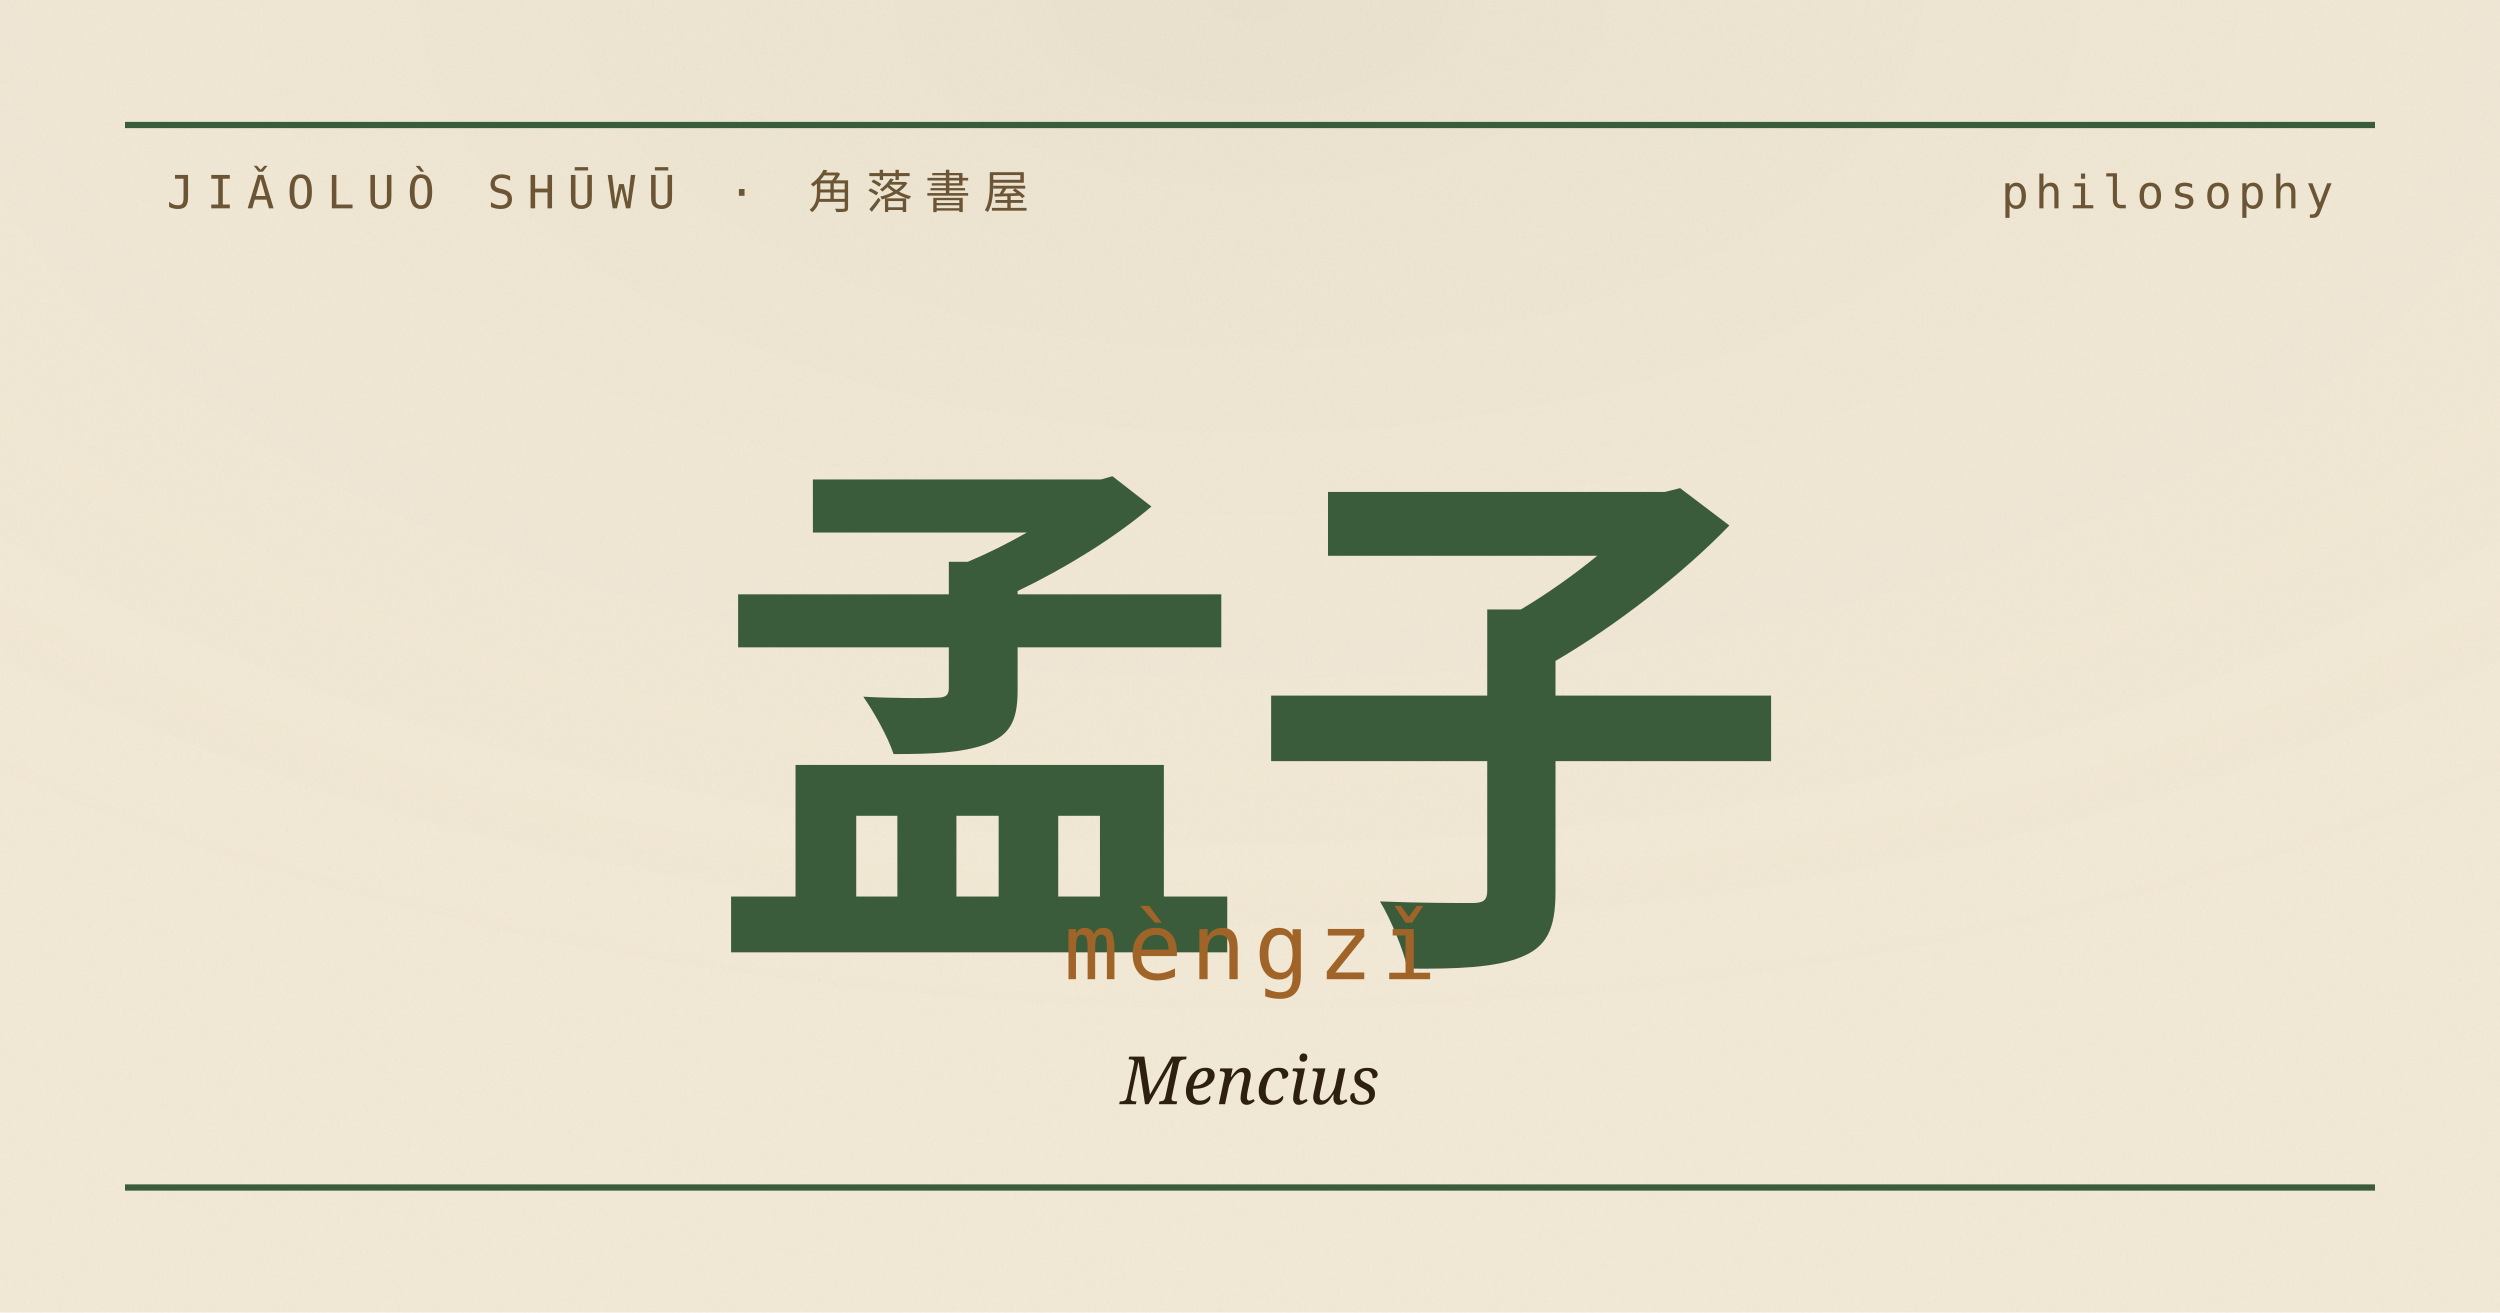
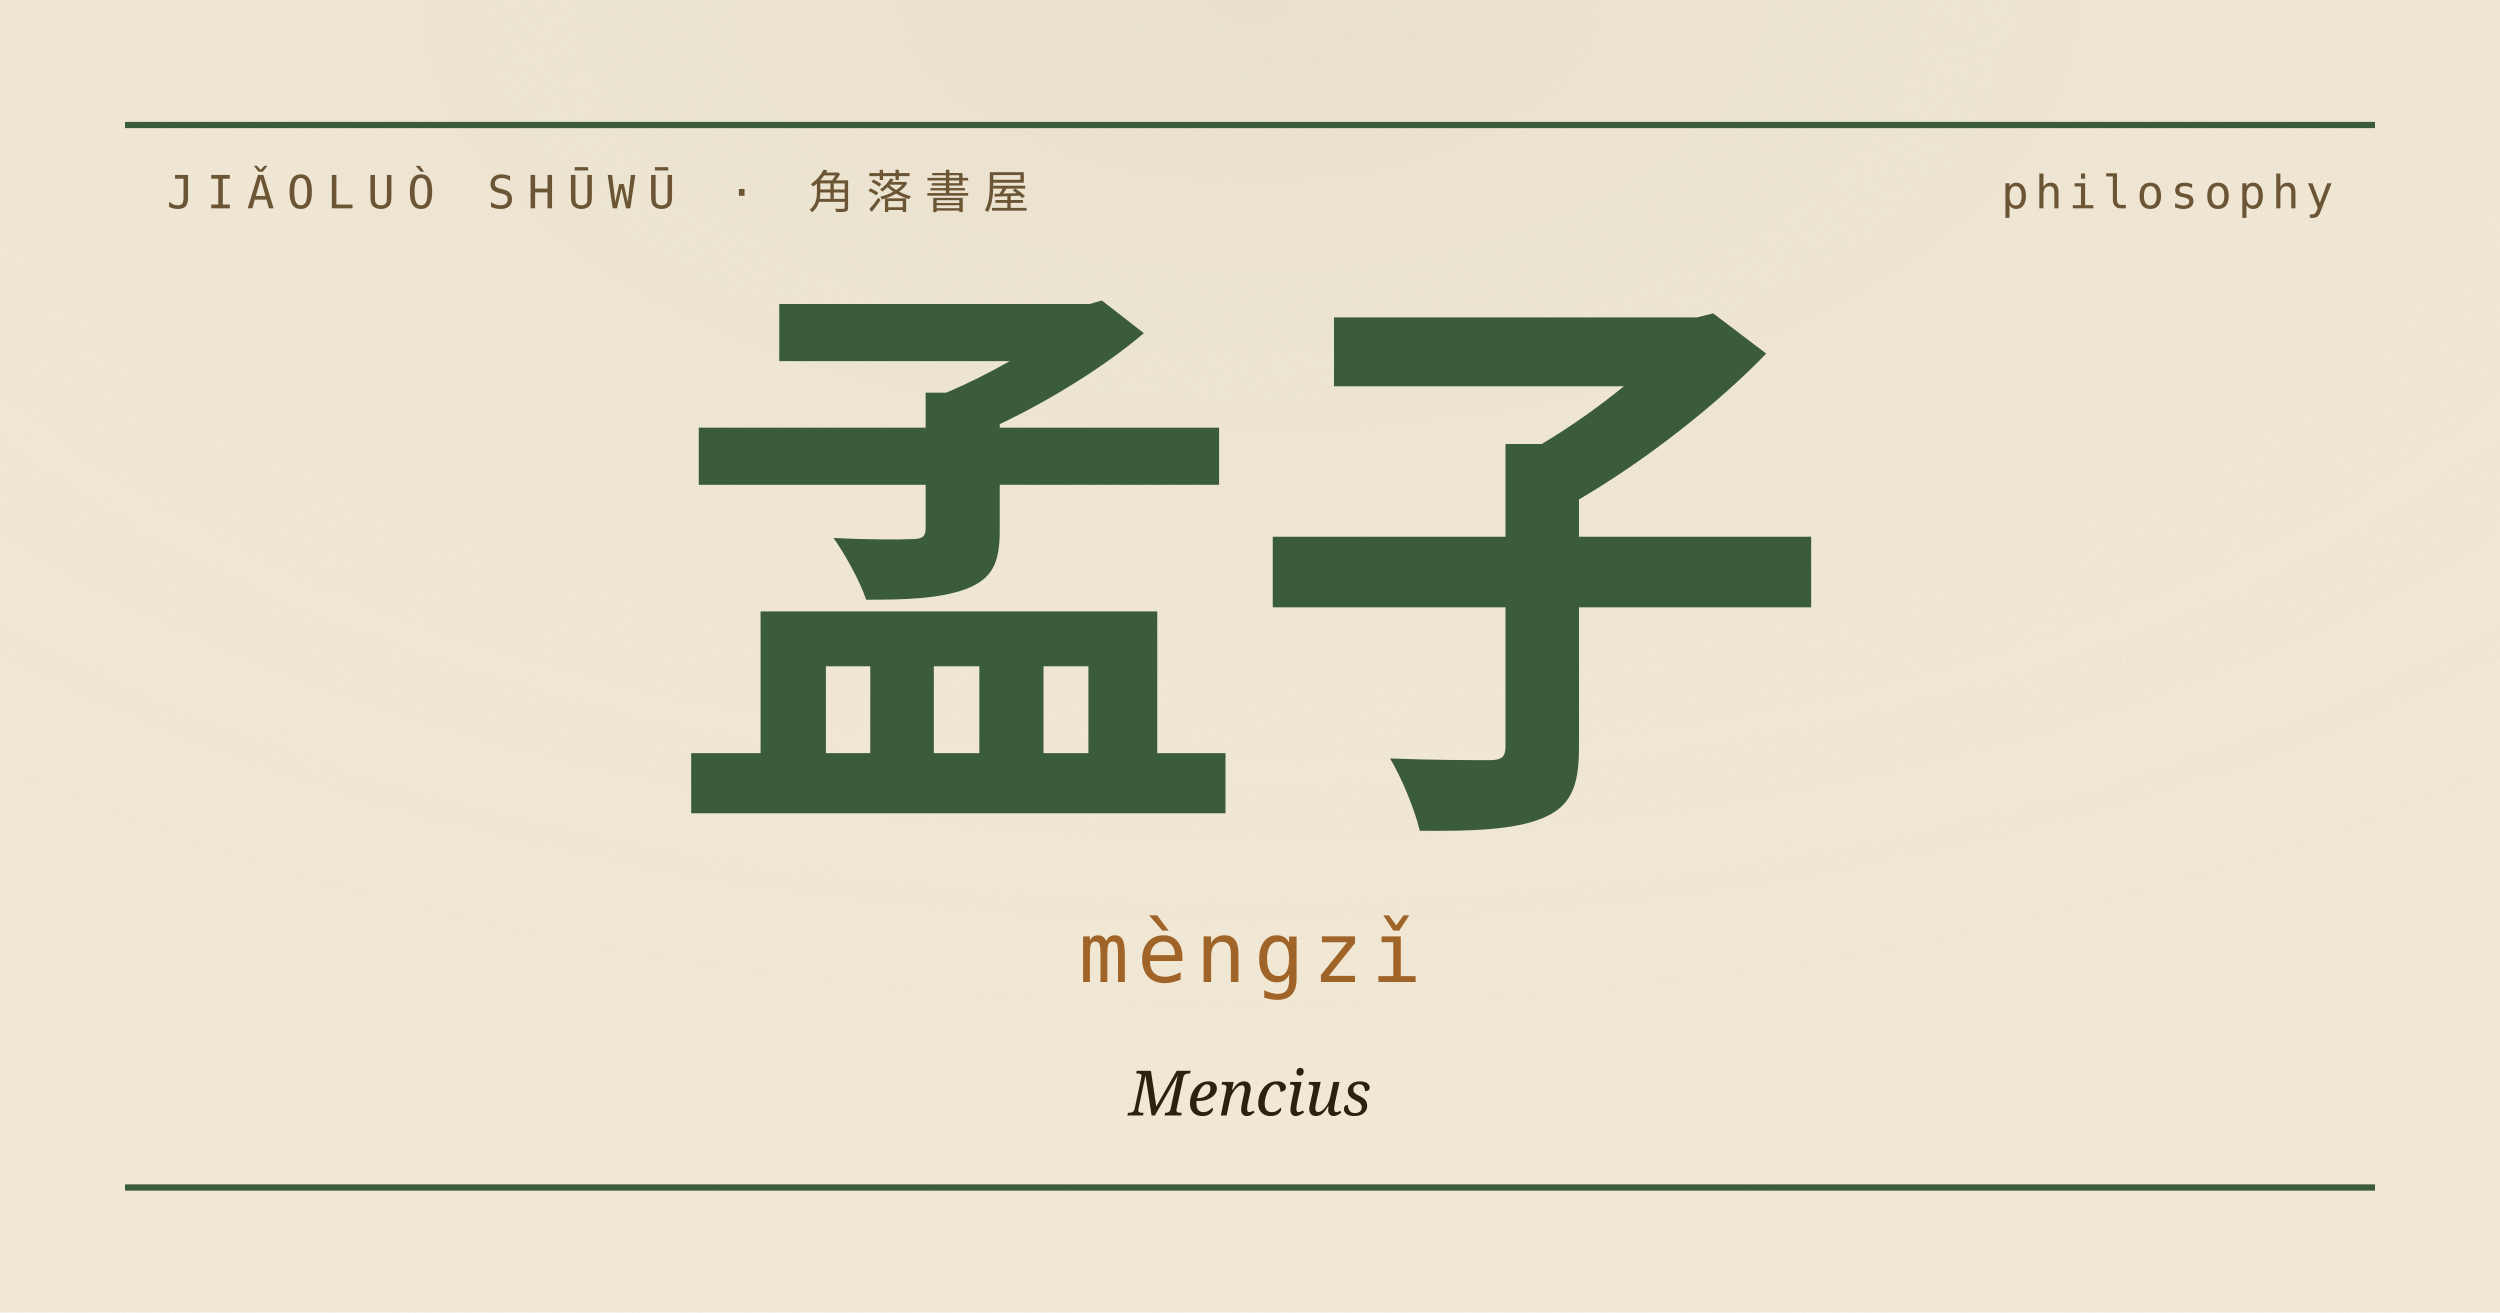
<svg xmlns="http://www.w3.org/2000/svg" viewBox="0 0 1200 630" width="1200" height="630">
  <defs>
    <filter id="paper">
      <feTurbulence type="fractalNoise" baseFrequency="0.65" numOctaves="5" stitchTiles="stitch" />
      <feColorMatrix type="saturate" values="0" />
    </filter>
    <radialGradient id="vignette" cx="50%" cy="0%" r="80%">
      <stop offset="0%" stop-color="#3a5c3a" stop-opacity="0.05" />
      <stop offset="100%" stop-color="#f2e8d5" stop-opacity="0" />
    </radialGradient>
  </defs>
  <rect width="1200" height="630" fill="#f2e8d5" />
  <rect width="1200" height="630" fill="url(#vignette)" />
  <rect width="1200" height="630" filter="url(#paper)" opacity="0.06" />
  <line x1="60" y1="60" x2="1140" y2="60" stroke="#3a5c3a" stroke-width="3" />
  <line x1="60" y1="570" x2="1140" y2="570" stroke="#3a5c3a" stroke-width="3" />
  <text x="80" y="100" font-family="Inconsolata, monospace" font-size="22" letter-spacing="6" fill="#6b5535" text-transform="uppercase">JIǍOLUÒ SHŪWŪ · 角落書屋</text>
  <text x="1120" y="100" font-family="Inconsolata, monospace" font-size="22" letter-spacing="3" fill="#6b5535" text-anchor="end">philosophy</text>
-   <text x="600" y="350" font-family="Noto Serif SC, serif" font-size="260" font-weight="700" fill="#3a5c3a" text-anchor="middle" dominant-baseline="middle">孟子</text>
-   <text x="600" y="470" font-family="Inconsolata, monospace" font-size="44" letter-spacing="4" fill="#a06428" text-anchor="middle">mèngzǐ</text>
-   <text x="600" y="530" font-family="Cormorant Garamond, Georgia, serif" font-style="italic" font-size="32" fill="#2e2010" text-anchor="middle">Mencius</text>
+   <text x="600" y="275" font-family="Noto Serif SC, serif" font-size="280" font-weight="700" fill="#3a5c3a" text-anchor="middle" dominant-baseline="middle">孟子</text>
+   <text x="600" y="460" font-family="Inconsolata, monospace" font-size="40" letter-spacing="4" fill="#a06428" text-anchor="middle" dominant-baseline="middle">mèngzǐ</text>
+   <text x="600" y="525" font-family="Cormorant Garamond, Georgia, serif" font-style="italic" font-size="30" fill="#2e2010" text-anchor="middle" dominant-baseline="middle">Mencius</text>
</svg>
